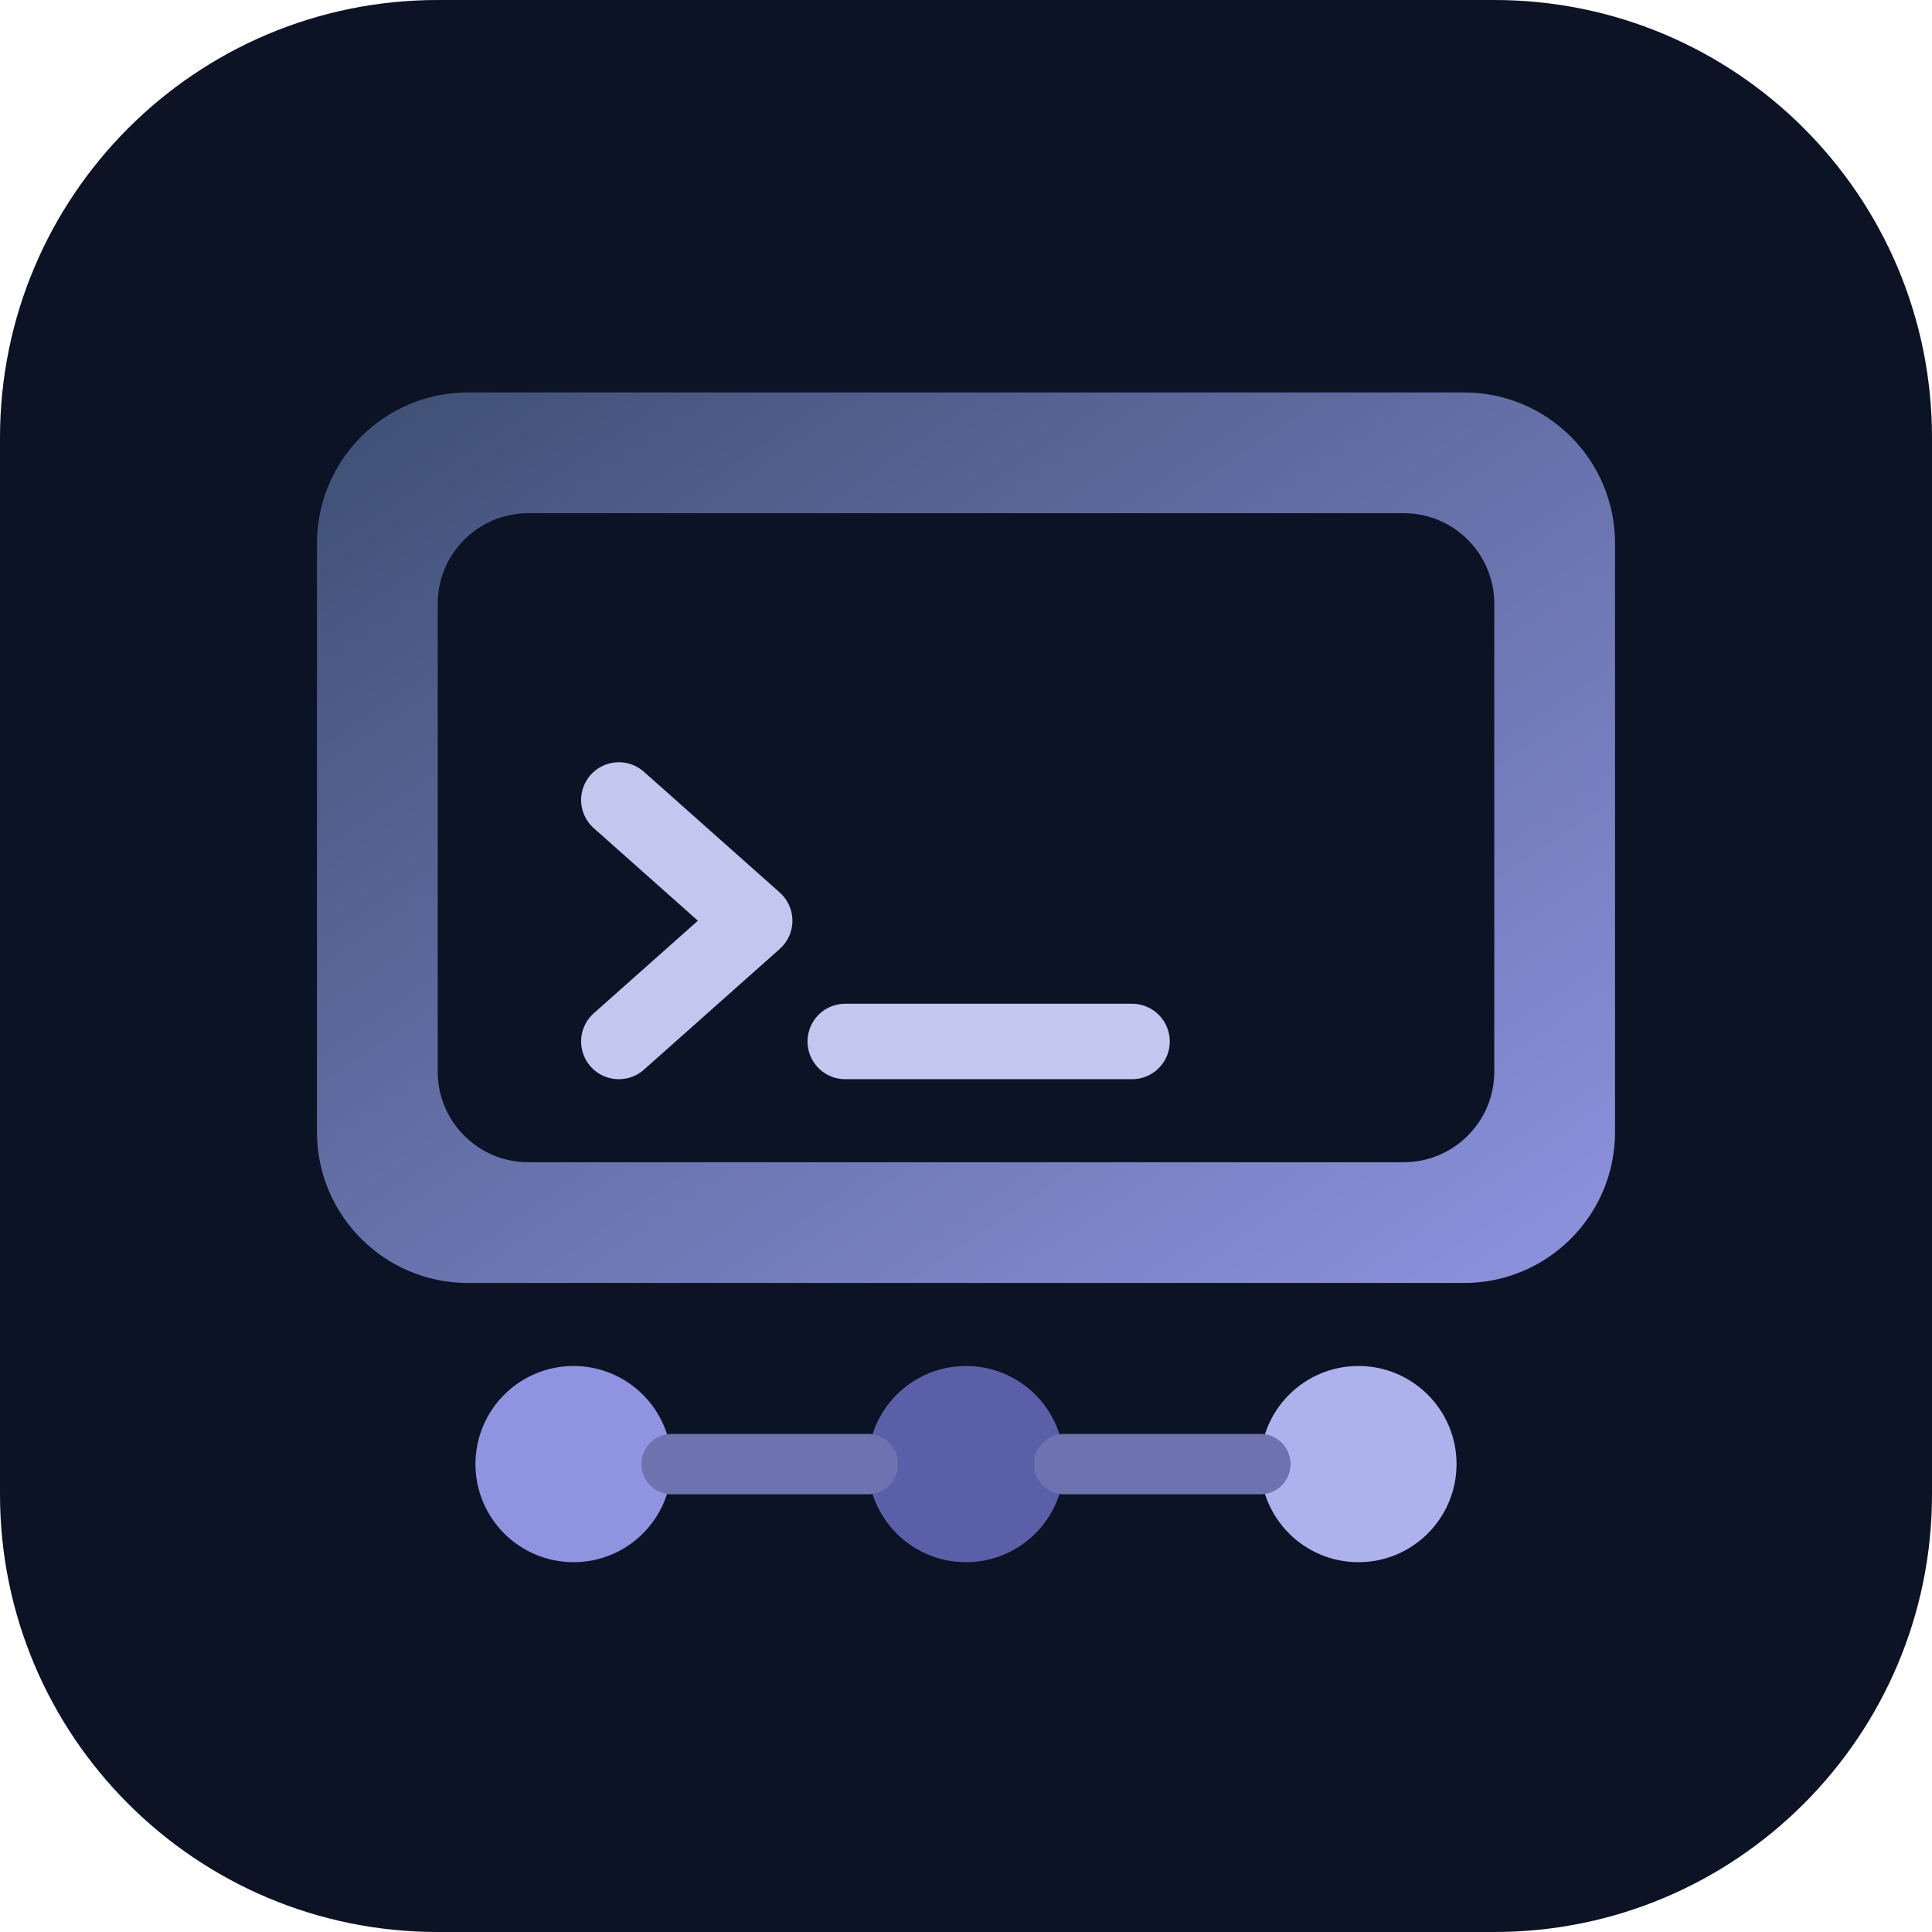
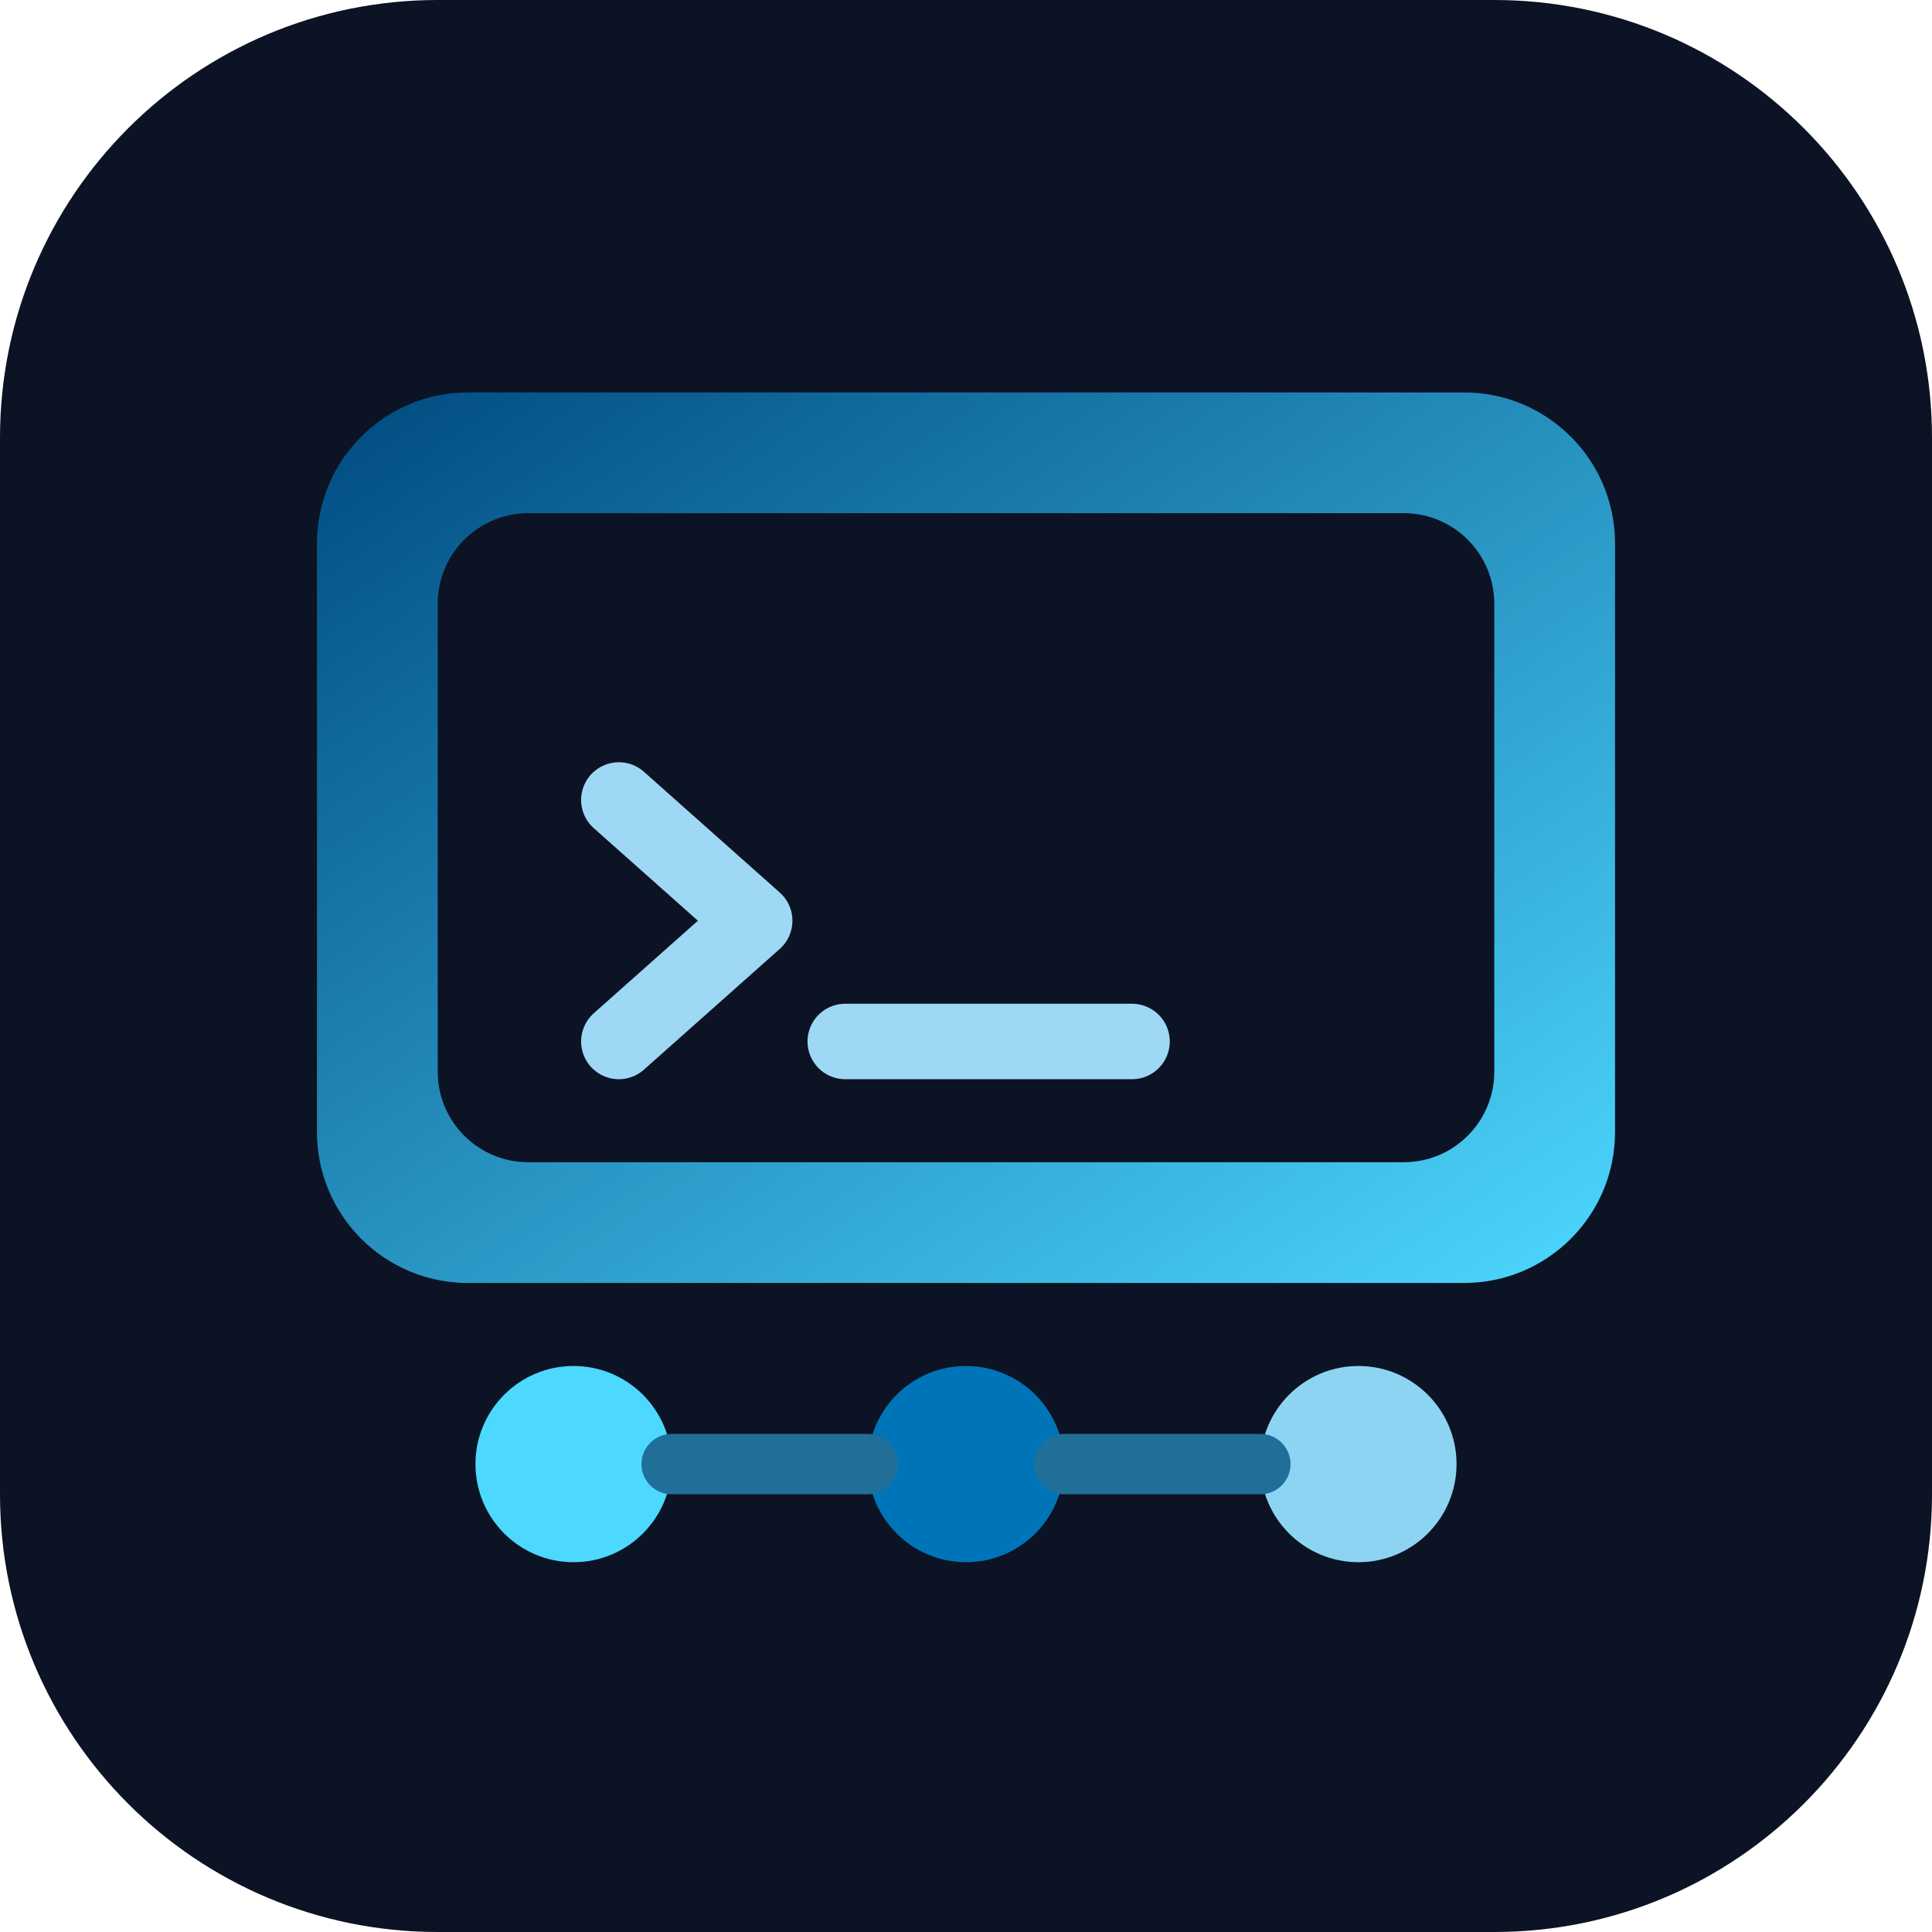
<svg xmlns="http://www.w3.org/2000/svg" viewBox="0 0 256 256">
  <defs>
    <linearGradient id="g" x1="0" x2="1" y1="0" y2="1">
-       <stop offset="0" stop-color="#3D4F73" />
-       <stop offset="1" stop-color="#8F93E0" />
+       <stop offset="0" stop-color="#004A80" />
+       <stop offset="1" stop-color="#4DD8FF" />
    </linearGradient>
  </defs>
  <rect width="256" height="256" rx="58" fill="#0B1324" />
  <rect x="42" y="52" width="172" height="118" rx="20" fill="url(#g)" />
  <rect x="58" y="68" width="140" height="86" rx="12" fill="#0B1324" />
-   <path d="M82 106l18 16-18 16M112 138h38" fill="none" stroke="#C3C6EF" stroke-width="10" stroke-linecap="round" stroke-linejoin="round" />
-   <circle cx="76" cy="194" r="13" fill="#8F93E0" />
-   <circle cx="128" cy="194" r="13" fill="#5B5FA8" />
-   <circle cx="180" cy="194" r="13" fill="#ADB1EC" />
-   <path d="M89 194h26M141 194h26" stroke="#6E72AE" stroke-width="8" stroke-linecap="round" />
+   <path d="M82 106l18 16-18 16M112 138h38" fill="none" stroke="#9FD8F5" stroke-width="10" stroke-linecap="round" stroke-linejoin="round" />
+   <circle cx="76" cy="194" r="13" fill="#4DD8FF" />
+   <circle cx="128" cy="194" r="13" fill="#0074B8" />
+   <circle cx="180" cy="194" r="13" fill="#8DD4F2" />
+   <path d="M89 194h26M141 194h26" stroke="#1F6F99" stroke-width="8" stroke-linecap="round" />
</svg>
